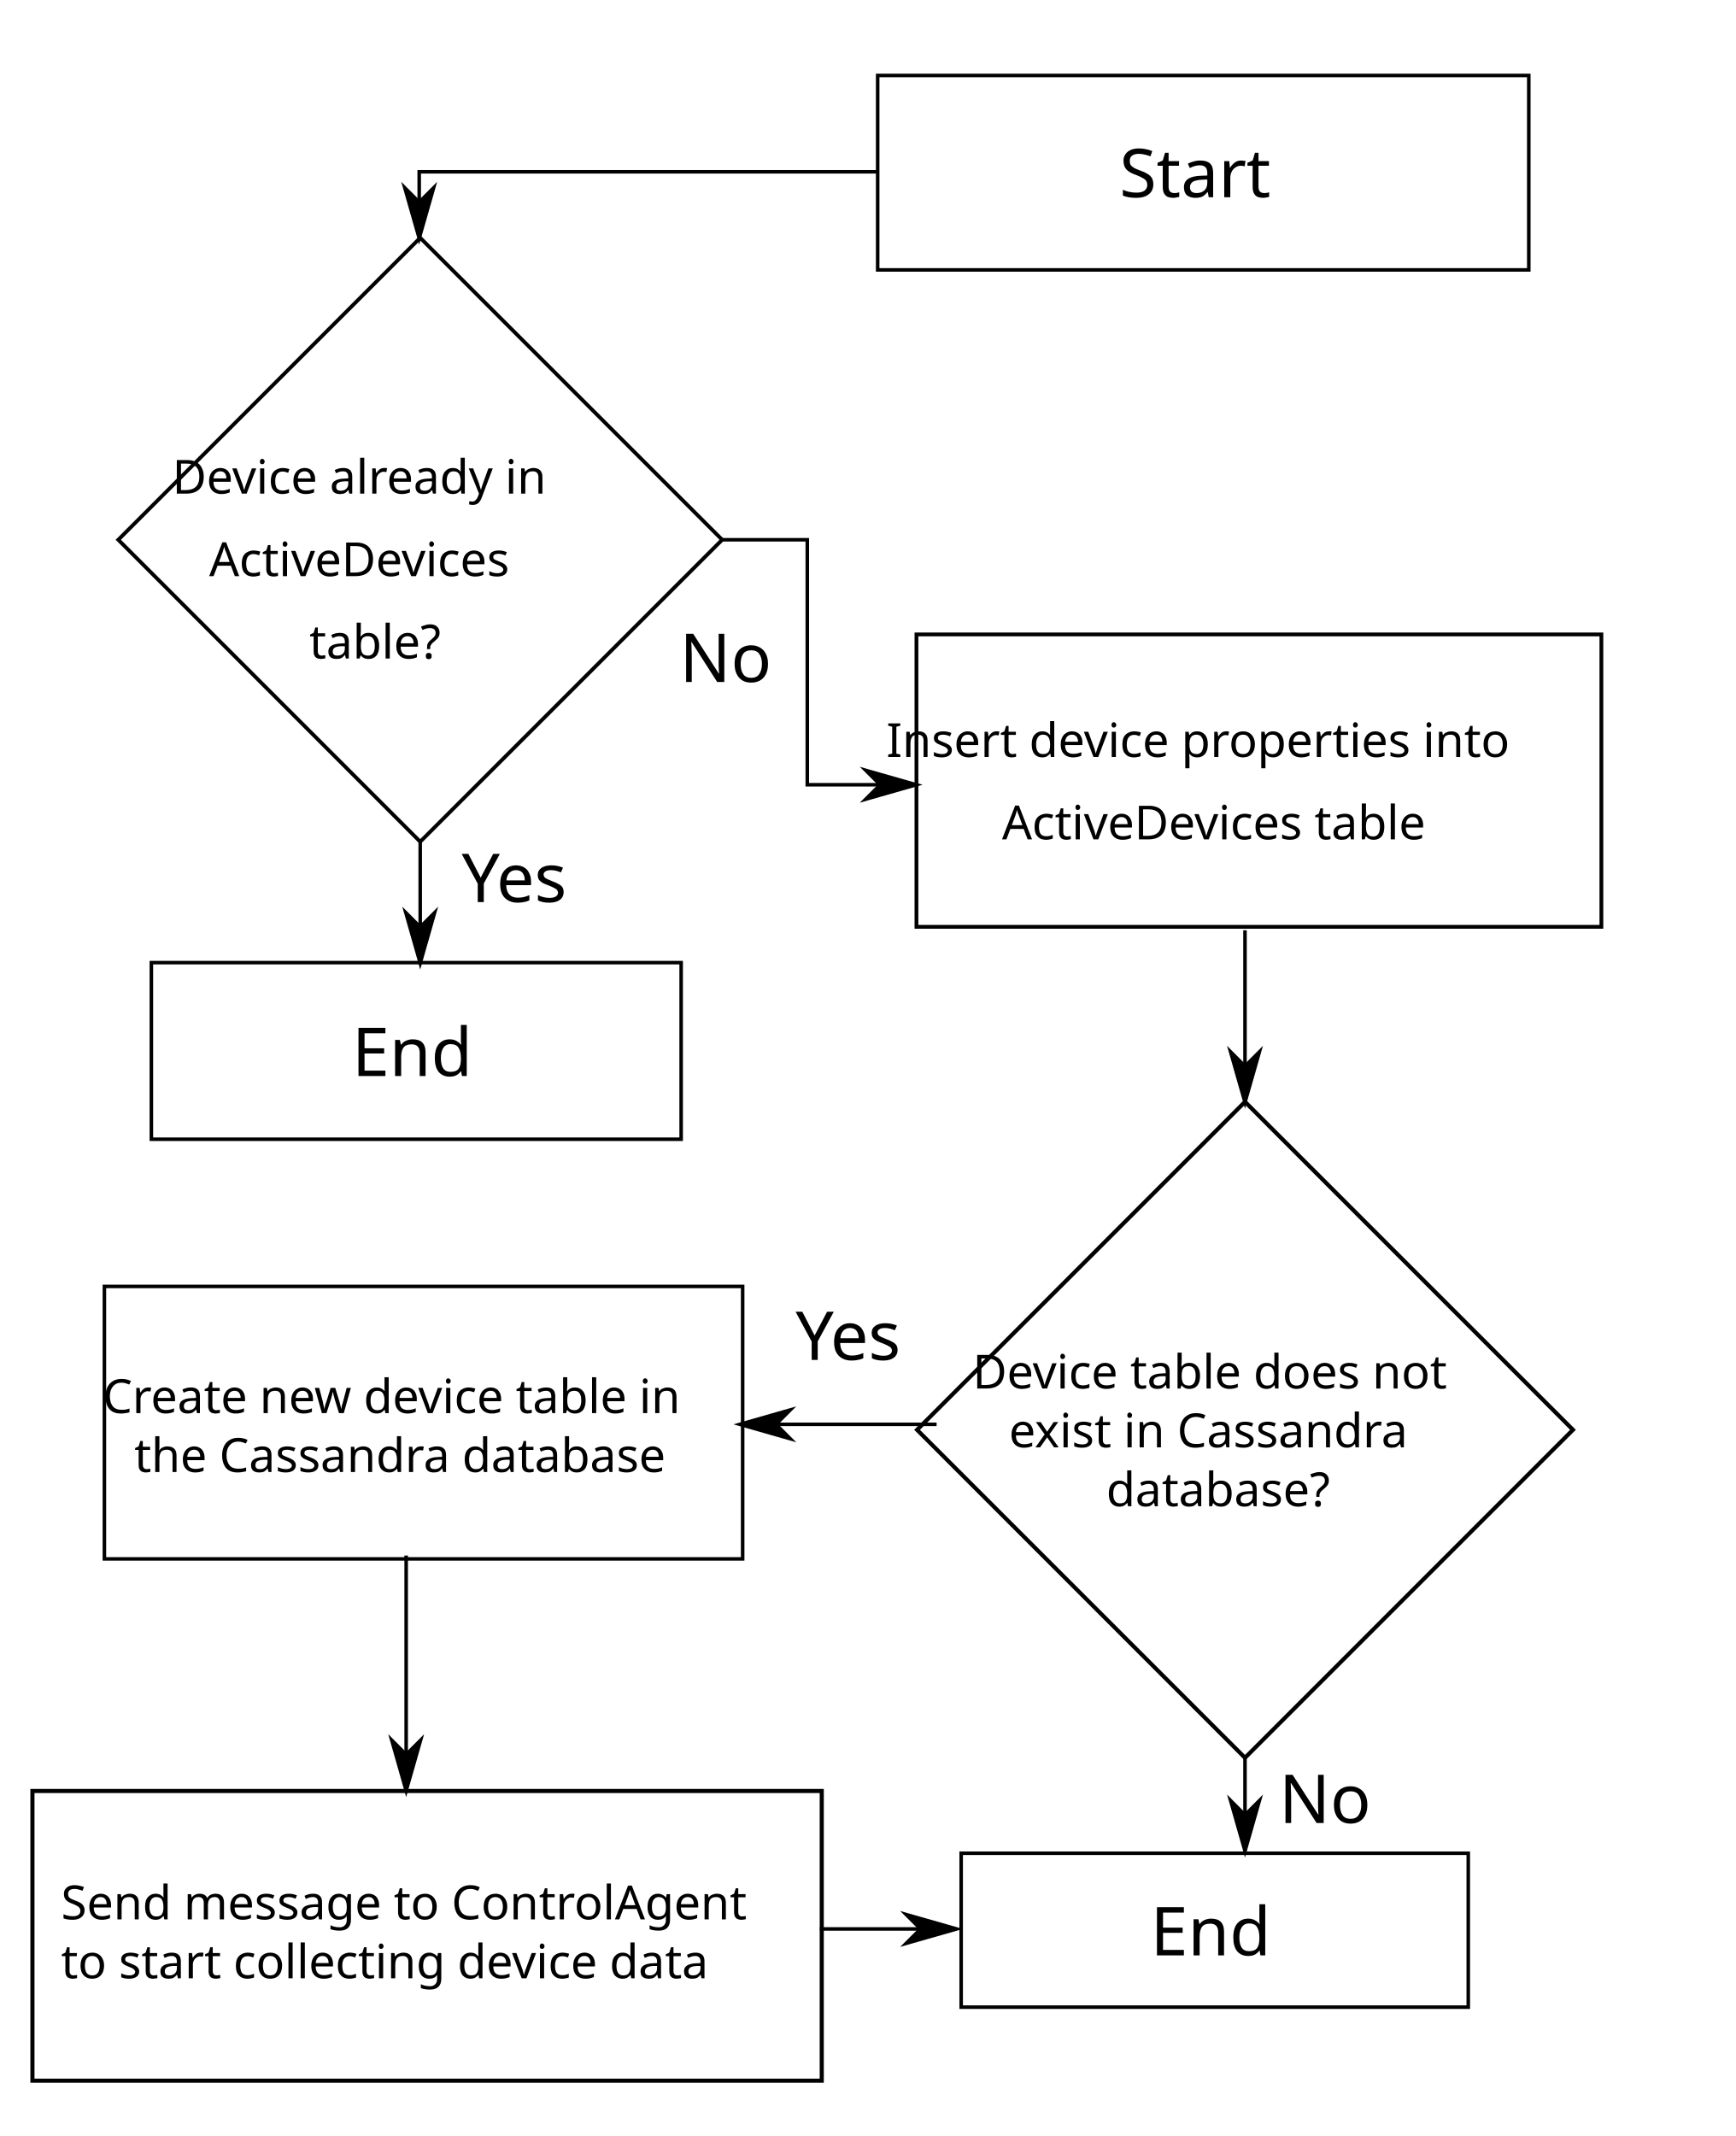
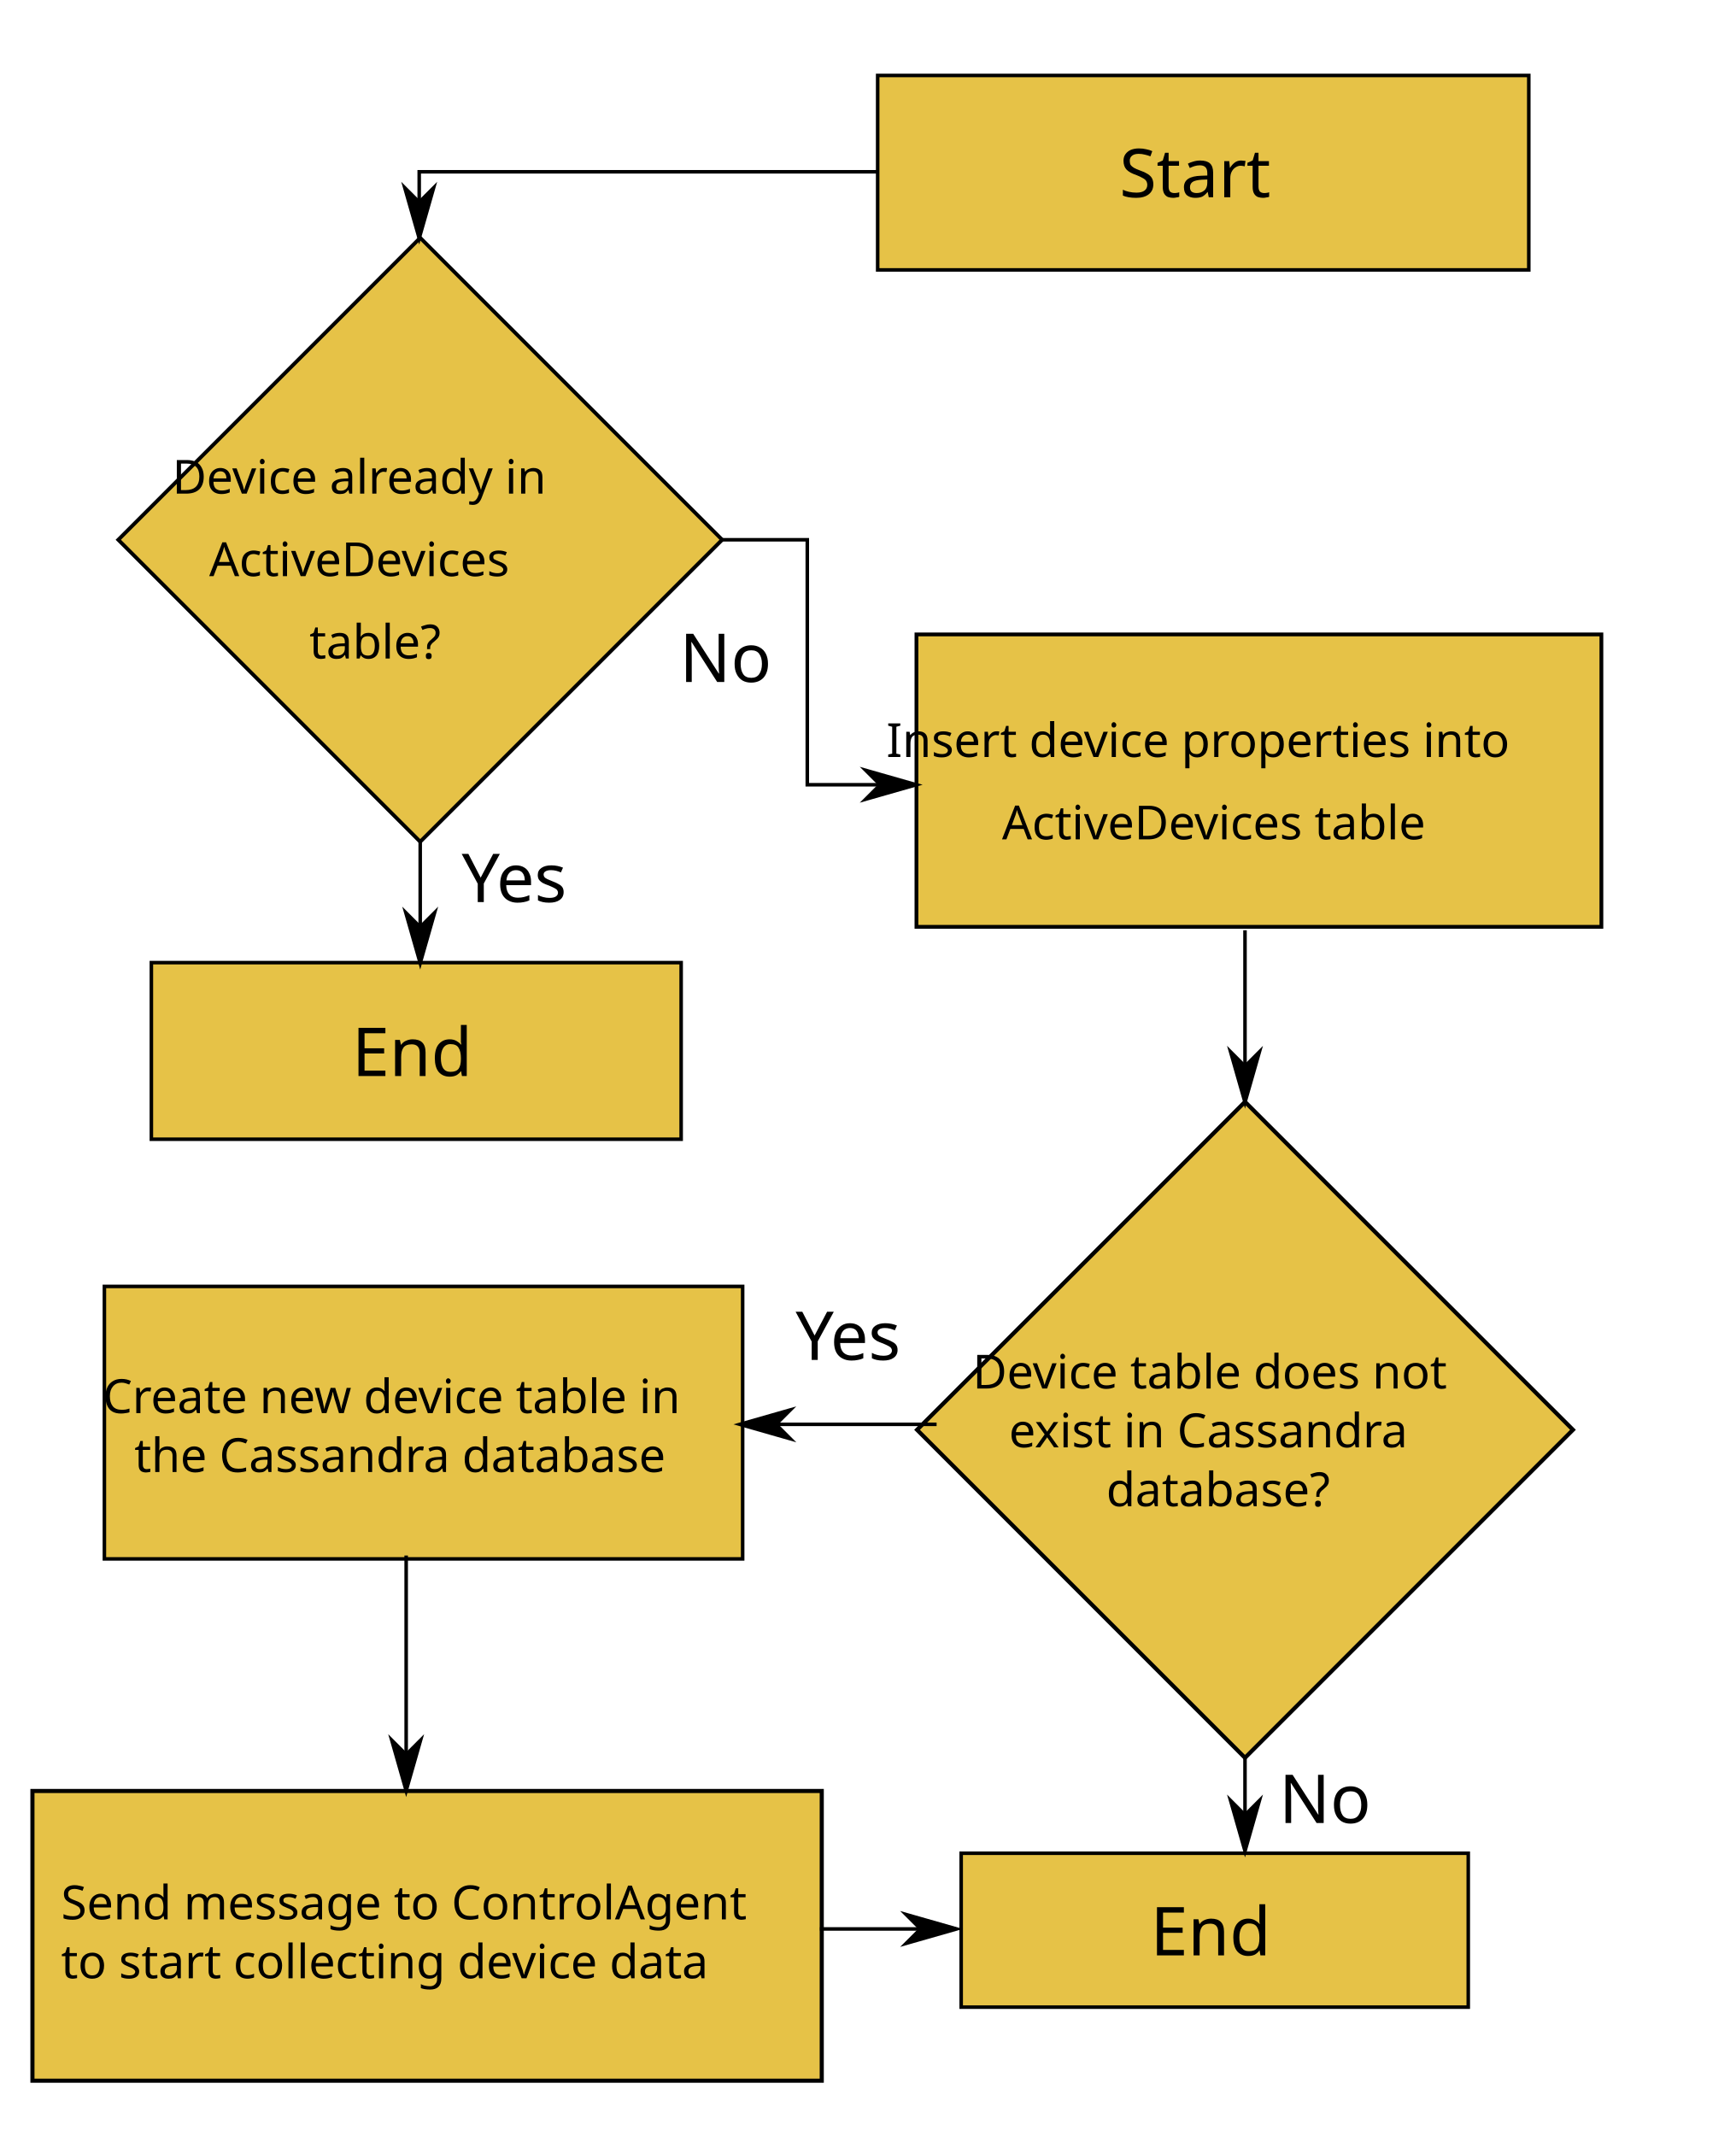
<svg xmlns="http://www.w3.org/2000/svg" width="130mm" height="160mm" viewBox="0 0 130 160" version="1.1" id="svg8">
  <defs id="defs2">
    <marker orient="auto" refY="0" refX="0" id="marker10360" style="overflow:visible">
      <path id="path10358" d="M 0,0 5,-5 -12.5,0 5,5 Z" style="fill:#000000;fill-opacity:1;fill-rule:evenodd;stroke:#000000;stroke-width:1pt;stroke-opacity:1" transform="matrix(-0.8,0,0,-0.8,-10,0)" />
    </marker>
    <marker orient="auto" refY="0" refX="0" id="marker10222" style="overflow:visible">
      <path id="path10220" d="M 0,0 5,-5 -12.5,0 5,5 Z" style="fill:#000000;fill-opacity:1;fill-rule:evenodd;stroke:#000000;stroke-width:1pt;stroke-opacity:1" transform="matrix(-0.8,0,0,-0.8,-10,0)" />
    </marker>
    <marker orient="auto" refY="0" refX="0" id="marker10118" style="overflow:visible">
      <path id="path10116" d="M 0,0 5,-5 -12.5,0 5,5 Z" style="fill:#000000;fill-opacity:1;fill-rule:evenodd;stroke:#000000;stroke-width:1pt;stroke-opacity:1" transform="matrix(-0.8,0,0,-0.8,-10,0)" />
    </marker>
    <marker orient="auto" refY="0" refX="0" id="Arrow1Lend" style="overflow:visible">
      <path id="path10023" d="M 0,0 5,-5 -12.5,0 5,5 Z" style="fill:#000000;fill-opacity:1;fill-rule:evenodd;stroke:#000000;stroke-width:1pt;stroke-opacity:1" transform="matrix(-0.8,0,0,-0.8,-10,0)" />
    </marker>
    <marker style="overflow:visible" id="marker9943" refX="0" refY="0" orient="auto">
      <path transform="matrix(-0.8,0,0,-0.8,-10,0)" style="fill:#000000;fill-opacity:1;fill-rule:evenodd;stroke:#000000;stroke-width:1pt;stroke-opacity:1" d="M 0,0 5,-5 -12.5,0 5,5 Z" id="path9941" />
    </marker>
    <marker orient="auto" refY="0" refX="0" id="marker9627" style="overflow:visible">
      <path id="path9625" d="M 0,0 5,-5 -12.5,0 5,5 Z" style="fill:#000000;fill-opacity:1;fill-rule:evenodd;stroke:#000000;stroke-width:1pt;stroke-opacity:1" transform="matrix(-0.8,0,0,-0.8,-10,0)" />
    </marker>
    <marker style="overflow:visible" id="marker9593" refX="0" refY="0" orient="auto">
      <path transform="matrix(-0.8,0,0,-0.8,-10,0)" style="fill:#000000;fill-opacity:1;fill-rule:evenodd;stroke:#000000;stroke-width:1pt;stroke-opacity:1" d="M 0,0 5,-5 -12.5,0 5,5 Z" id="path9591" />
    </marker>
    <marker orient="auto" refY="0" refX="0" id="marker9375" style="overflow:visible">
      <path id="path9373" d="M 0,0 5,-5 -12.5,0 5,5 Z" style="fill:#000000;fill-opacity:1;fill-rule:evenodd;stroke:#000000;stroke-width:1pt;stroke-opacity:1" transform="matrix(-0.8,0,0,-0.8,-10,0)" />
    </marker>
    <marker orient="auto" refY="0" refX="0" id="marker9329" style="overflow:visible">
      <path id="path9327" d="M 0,0 5,-5 -12.5,0 5,5 Z" style="fill:#000000;fill-opacity:1;fill-rule:evenodd;stroke:#000000;stroke-width:1pt;stroke-opacity:1" transform="matrix(-0.8,0,0,-0.8,-10,0)" />
    </marker>
    <marker orient="auto" refY="0" refX="0" id="marker8965" style="overflow:visible">
      <path id="path8963" d="M 0,0 5,-5 -12.5,0 5,5 Z" style="fill:#000000;fill-opacity:1;fill-rule:evenodd;stroke:#000000;stroke-width:1pt;stroke-opacity:1" transform="matrix(-0.8,0,0,-0.8,-10,0)" />
    </marker>
    <marker orient="auto" refY="0" refX="0" id="marker8623" style="overflow:visible">
      <path id="path880" d="M 0,0 5,-5 -12.5,0 5,5 Z" style="fill:#000000;fill-opacity:1;fill-rule:evenodd;stroke:#000000;stroke-width:1pt;stroke-opacity:1" transform="matrix(-0.8,0,0,-0.8,-10,0)" />
    </marker>
    <marker style="overflow:visible" id="marker1015" refX="0" refY="0" orient="auto">
      <path transform="matrix(-0.8,0,0,-0.8,-10,0)" style="fill:#000000;fill-opacity:1;fill-rule:evenodd;stroke:#000000;stroke-width:1pt;stroke-opacity:1" d="M 0,0 5,-5 -12.5,0 5,5 Z" id="path1013" />
    </marker>
    <marker style="overflow:visible" id="marker1215" refX="0" refY="0" orient="auto">
      <path transform="matrix(-0.8,0,0,-0.8,-10,0)" style="fill:#000000;fill-opacity:1;fill-rule:evenodd;stroke:#000000;stroke-width:1pt;stroke-opacity:1" d="M 0,0 5,-5 -12.5,0 5,5 Z" id="path1213" />
    </marker>
    <marker style="overflow:visible" id="marker1169" refX="0" refY="0" orient="auto">
      <path transform="matrix(-0.8,0,0,-0.8,-10,0)" style="fill:#000000;fill-opacity:1;fill-rule:evenodd;stroke:#000000;stroke-width:1pt;stroke-opacity:1" d="M 0,0 5,-5 -12.5,0 5,5 Z" id="path1167" />
    </marker>
  </defs>
  <g id="layer1" transform="translate(0,-137)">
-     <rect id="rect10" width="31.987" height="31.987" x="131.729" y="87.211" style="fill:none;stroke:#000000;stroke-width:0.282;stroke-opacity:1" transform="rotate(45)" />
+     <rect id="rect10" width="31.987" height="31.987" x="131.729" y="87.211" style="fill:#e6c247;stroke:#000000;stroke-width:0.282;stroke-opacity:1;fill-opacity:1" transform="rotate(45)" />
    <text xml:space="preserve" style="font-style:normal;font-weight:normal;font-size:4.939px;line-height:1.25;font-family:sans-serif;letter-spacing:0px;word-spacing:0px;fill:#000000;fill-opacity:1;stroke:none;stroke-width:0.265" x="31.306" y="173.979" id="text838">
      <tspan x="31.867" y="173.979" style="font-size:3.528px;text-align:center;text-anchor:middle;stroke-width:0.265" id="tspan840">Device already in </tspan>
      <tspan x="31.867" y="180.153" style="font-size:3.528px;text-align:center;text-anchor:middle;stroke-width:0.265" id="tspan844">ActiveDevices </tspan>
      <tspan x="31.306" y="186.326" style="font-size:3.528px;text-align:center;text-anchor:middle;stroke-width:0.265" id="tspan846">table?</tspan>
    </text>
-     <rect style="fill:none;stroke:#000000;stroke-width:0.284;stroke-opacity:1" id="rect848" width="51.31" height="21.903" x="68.654" y="184.522" />
+     <rect style="fill:#e6c247;stroke:#000000;stroke-width:0.284;stroke-opacity:1;fill-opacity:1" id="rect848" width="51.31" height="21.903" x="68.654" y="184.522" />
    <text xml:space="preserve" style="font-style:normal;font-weight:normal;font-size:4.939px;line-height:1.25;font-family:sans-serif;letter-spacing:0px;word-spacing:0px;fill:#000000;fill-opacity:1;stroke:none;stroke-width:0.265" x="94.136" y="193.702" id="text852">
      <tspan id="tspan850" x="94.696" y="193.702" style="font-size:3.528px;text-align:center;text-anchor:middle;stroke-width:0.265">Insert device properties into </tspan>
      <tspan x="94.136" y="199.875" style="font-size:3.528px;text-align:center;text-anchor:middle;stroke-width:0.265" id="tspan854">ActiveDevices table</tspan>
    </text>
-     <rect id="rect10-3" width="34.744" height="34.744" x="221.183" y="89.285" style="fill:none;stroke:#000000;stroke-width:0.306;stroke-opacity:1" transform="rotate(45)" />
+     <rect id="rect10-3" width="34.744" height="34.744" x="221.183" y="89.285" style="fill:#e6c247;stroke:#000000;stroke-width:0.306;stroke-opacity:1;fill-opacity:1" transform="rotate(45)" />
    <text xml:space="preserve" style="font-style:normal;font-weight:normal;font-size:2.822px;line-height:1.25;font-family:sans-serif;letter-spacing:0px;word-spacing:0px;fill:#000000;fill-opacity:1;stroke:none;stroke-width:0.265" x="93.093" y="241.007" id="text1197">
      <tspan id="tspan1195" x="93.653" y="241.007" style="font-size:3.528px;text-align:center;text-anchor:middle;stroke-width:0.265">Device table does not </tspan>
      <tspan x="93.093" y="245.416" style="font-size:3.528px;text-align:center;text-anchor:middle;stroke-width:0.265" id="tspan1199">exist in Cassandra</tspan>
      <tspan x="93.093" y="249.826" style="font-size:3.528px;text-align:center;text-anchor:middle;stroke-width:0.265" id="tspan1201">database?</tspan>
    </text>
    <path style="fill:none;stroke:#000000;stroke-width:0.265px;stroke-linecap:butt;stroke-linejoin:miter;stroke-opacity:1;marker-end:url(#marker1215)" d="m 93.266,206.683 c 0,12.851 0,12.851 0,12.851" id="path1205" />
-     <rect style="fill:none;stroke:#000000;stroke-width:0.265;stroke-opacity:1" id="rect848-6" width="47.814" height="20.411" x="7.82" y="233.361" />
+     <rect style="fill:#e6c247;stroke:#000000;stroke-width:0.265;stroke-opacity:1;fill-opacity:1" id="rect848-6" width="47.814" height="20.411" x="7.82" y="233.361" />
    <text xml:space="preserve" style="font-style:normal;font-weight:normal;font-size:2.822px;line-height:1.25;font-family:sans-serif;letter-spacing:0px;word-spacing:0px;fill:#000000;fill-opacity:1;stroke:none;stroke-width:0.265" x="31.79" y="242.854" id="text1388">
      <tspan id="tspan1386" x="32.351" y="242.854" style="font-size:3.528px;text-align:center;text-anchor:middle;stroke-width:0.265">Create new device table in </tspan>
      <tspan x="31.79" y="247.264" style="font-size:3.528px;text-align:center;text-anchor:middle;stroke-width:0.265" id="tspan1390">the Cassandra database</tspan>
    </text>
-     <rect id="rect128" width="59.129" height="21.701" x="2.43" y="271.156" style="fill:none;stroke:#000000;stroke-width:0.308;stroke-opacity:1" />
+     <rect id="rect128" width="59.129" height="21.701" x="2.43" y="271.156" style="fill:#e6c247;stroke:#000000;stroke-width:0.308;stroke-opacity:1;fill-opacity:1" />
    <text xml:space="preserve" style="font-style:normal;font-weight:normal;font-size:2.822px;line-height:1.25;font-family:sans-serif;letter-spacing:0px;word-spacing:0px;fill:#000000;fill-opacity:1;stroke:none;stroke-width:0.265" x="4.57" y="280.775" id="text1069">
      <tspan id="tspan1067" x="4.57" y="280.775" style="font-size:3.528px;stroke-width:0.265">Send message to ControlAgent</tspan>
      <tspan x="4.57" y="285.184" style="font-size:3.528px;stroke-width:0.265" id="tspan1071">to start collecting device data</tspan>
    </text>
    <path style="fill:none;stroke:#000000;stroke-width:0.265px;stroke-linecap:butt;stroke-linejoin:miter;stroke-opacity:1;marker-end:url(#marker8623)" d="M 70.163,243.692 H 55.458" id="path8620" />
    <text xml:space="preserve" style="font-style:normal;font-weight:normal;font-size:5.045px;line-height:1.25;font-family:sans-serif;letter-spacing:0px;word-spacing:0px;fill:#000000;fill-opacity:1;stroke:none;stroke-width:0.265" x="59.601" y="238.869" id="text8649">
      <tspan id="tspan8647" x="59.601" y="238.869" style="stroke-width:0.265">Yes</tspan>
    </text>
-     <rect style="opacity:1;fill:none;stroke:#000000;stroke-width:0.265;stroke-miterlimit:4;stroke-dasharray:none;stroke-opacity:1" id="rect8891" width="37.987" height="11.528" x="72.004" y="275.82" />
+     <rect style="opacity:1;fill:#e6c247;stroke:#000000;stroke-width:0.265;stroke-miterlimit:4;stroke-dasharray:none;stroke-opacity:1;fill-opacity:1" id="rect8891" width="37.987" height="11.528" x="72.004" y="275.82" />
    <text xml:space="preserve" style="font-style:normal;font-weight:normal;font-size:5.045px;line-height:1.25;font-family:sans-serif;letter-spacing:0px;word-spacing:0px;fill:#000000;fill-opacity:1;stroke:none;stroke-width:0.265" x="86.186" y="283.465" id="text8895">
      <tspan id="tspan8893" x="86.186" y="283.465" style="font-size:5.045px;stroke-width:0.265">End</tspan>
    </text>
    <path style="fill:none;stroke:#000000;stroke-width:0.265px;stroke-linecap:butt;stroke-linejoin:miter;stroke-opacity:1;marker-end:url(#marker8965)" d="M 61.421,281.49 H 71.626" id="path8993" />
    <text xml:space="preserve" style="font-style:normal;font-weight:normal;font-size:5.045px;line-height:1.25;font-family:sans-serif;letter-spacing:0px;word-spacing:0px;fill:#000000;fill-opacity:1;stroke:none;stroke-width:0.265" x="95.817" y="273.552" id="text9081">
      <tspan id="tspan9079" x="95.817" y="273.552" style="stroke-width:0.265">No</tspan>
    </text>
    <path style="fill:none;stroke:#000000;stroke-width:0.265px;stroke-linecap:butt;stroke-linejoin:miter;stroke-opacity:1;marker-end:url(#marker9375)" d="m 30.427,253.52 v 17.576" id="path9359" />
    <path style="fill:none;stroke:#000000;stroke-width:0.265px;stroke-linecap:butt;stroke-linejoin:miter;stroke-opacity:1;marker-end:url(#marker9627)" d="m 93.266,268.669 v 6.95" id="path9513" />
-     <rect style="opacity:1;fill:none;stroke:#000000;stroke-width:0.265;stroke-miterlimit:4;stroke-dasharray:none;stroke-opacity:1" id="rect9923" width="39.688" height="13.229" x="11.339" y="209.107" />
+     <rect style="opacity:1;fill:#e6c247;stroke:#000000;stroke-width:0.265;stroke-miterlimit:4;stroke-dasharray:none;stroke-opacity:1;fill-opacity:1" id="rect9923" width="39.688" height="13.229" x="11.339" y="209.107" />
    <text xml:space="preserve" style="font-style:normal;font-weight:normal;font-size:5.045px;line-height:1.25;font-family:sans-serif;letter-spacing:0px;word-spacing:0px;fill:#000000;fill-opacity:1;stroke:none;stroke-width:0.265" x="26.371" y="217.603" id="text9927">
      <tspan x="26.371" y="217.603" style="stroke-width:0.265" id="tspan9929">End</tspan>
    </text>
    <path style="fill:none;stroke:#000000;stroke-width:0.265px;stroke-linecap:butt;stroke-linejoin:miter;stroke-opacity:1;marker-end:url(#marker9943)" d="m 31.479,200.051 v 9.057" id="path9933" />
    <text xml:space="preserve" style="font-style:normal;font-weight:normal;font-size:5.045px;line-height:1.25;font-family:sans-serif;letter-spacing:0px;word-spacing:0px;fill:#000000;fill-opacity:1;stroke:none;stroke-width:0.265" x="34.585" y="204.572" id="text10019">
      <tspan id="tspan10017" x="34.585" y="204.572" style="stroke-width:0.265">Yes</tspan>
    </text>
    <text xml:space="preserve" style="font-style:normal;font-weight:normal;font-size:5.045px;line-height:1.25;font-family:sans-serif;letter-spacing:0px;word-spacing:0px;fill:#000000;fill-opacity:1;stroke:none;stroke-width:0.265" x="50.915" y="188.088" id="text10106">
      <tspan id="tspan10104" x="50.915" y="188.088" style="stroke-width:0.265">No</tspan>
    </text>
    <path style="fill:none;stroke:#000000;stroke-width:0.265px;stroke-linecap:butt;stroke-linejoin:miter;stroke-opacity:1;marker-end:url(#marker10118)" d="m 54.097,177.432 h 6.379 v 18.351 h 8.126" id="path10114" />
-     <rect style="opacity:1;fill:none;stroke:#000000;stroke-width:0.265;stroke-miterlimit:4;stroke-dasharray:none;stroke-opacity:1" id="rect10204" width="48.777" height="14.566" x="65.748" y="142.652" />
+     <rect style="opacity:1;fill:#e6c247;stroke:#000000;stroke-width:0.265;stroke-miterlimit:4;stroke-dasharray:none;stroke-opacity:1;fill-opacity:1" id="rect10204" width="48.777" height="14.566" x="65.748" y="142.652" />
    <text xml:space="preserve" style="font-style:normal;font-weight:normal;font-size:5.045px;line-height:1.25;font-family:sans-serif;letter-spacing:0px;word-spacing:0px;fill:#000000;fill-opacity:1;stroke:none;stroke-width:0.265" x="83.869" y="151.771" id="text10208">
      <tspan id="tspan10206" x="83.869" y="151.771" style="stroke-width:0.265">Start</tspan>
    </text>
    <path style="fill:none;stroke:#000000;stroke-width:0.265px;stroke-linecap:butt;stroke-linejoin:miter;stroke-opacity:1;marker-end:url(#marker10360)" d="M 65.748,149.868 H 31.404 v 4.944" id="path10356" />
  </g>
</svg>
